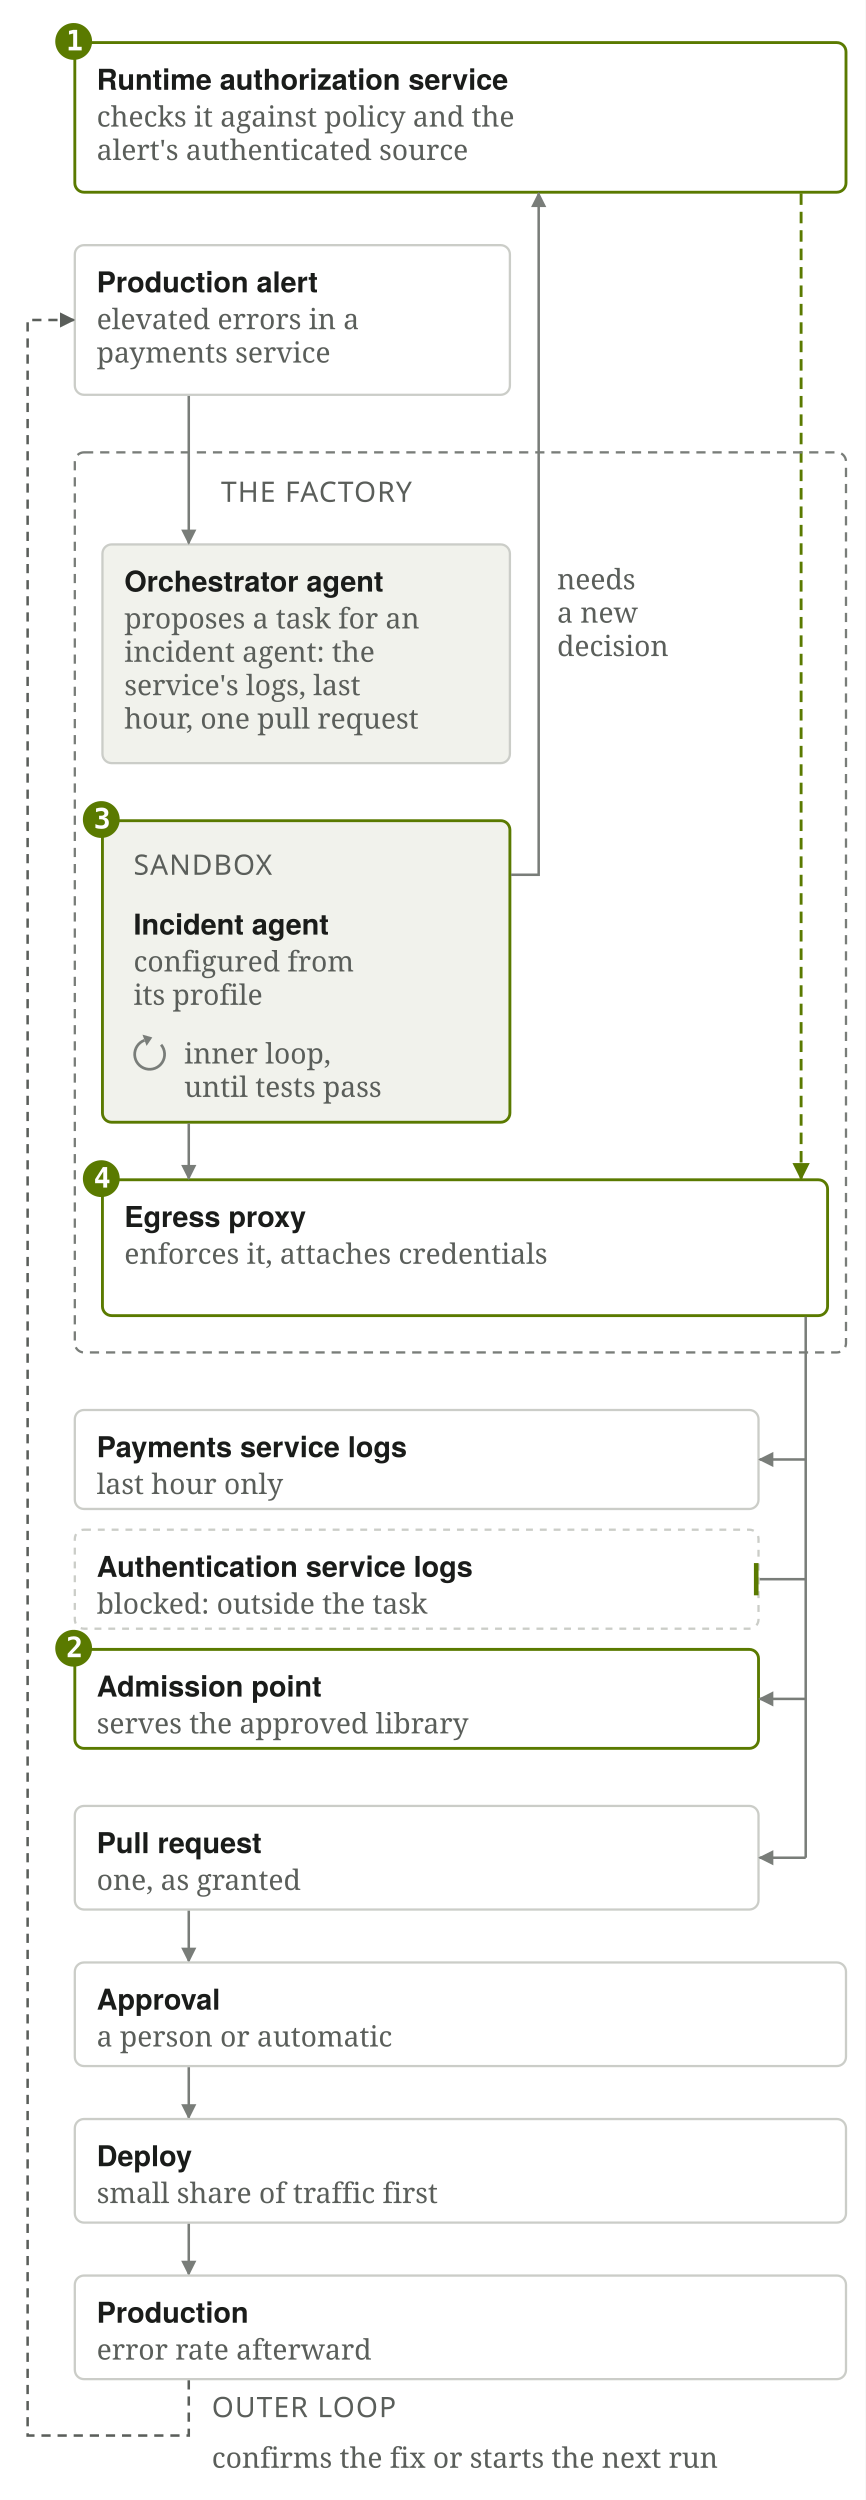
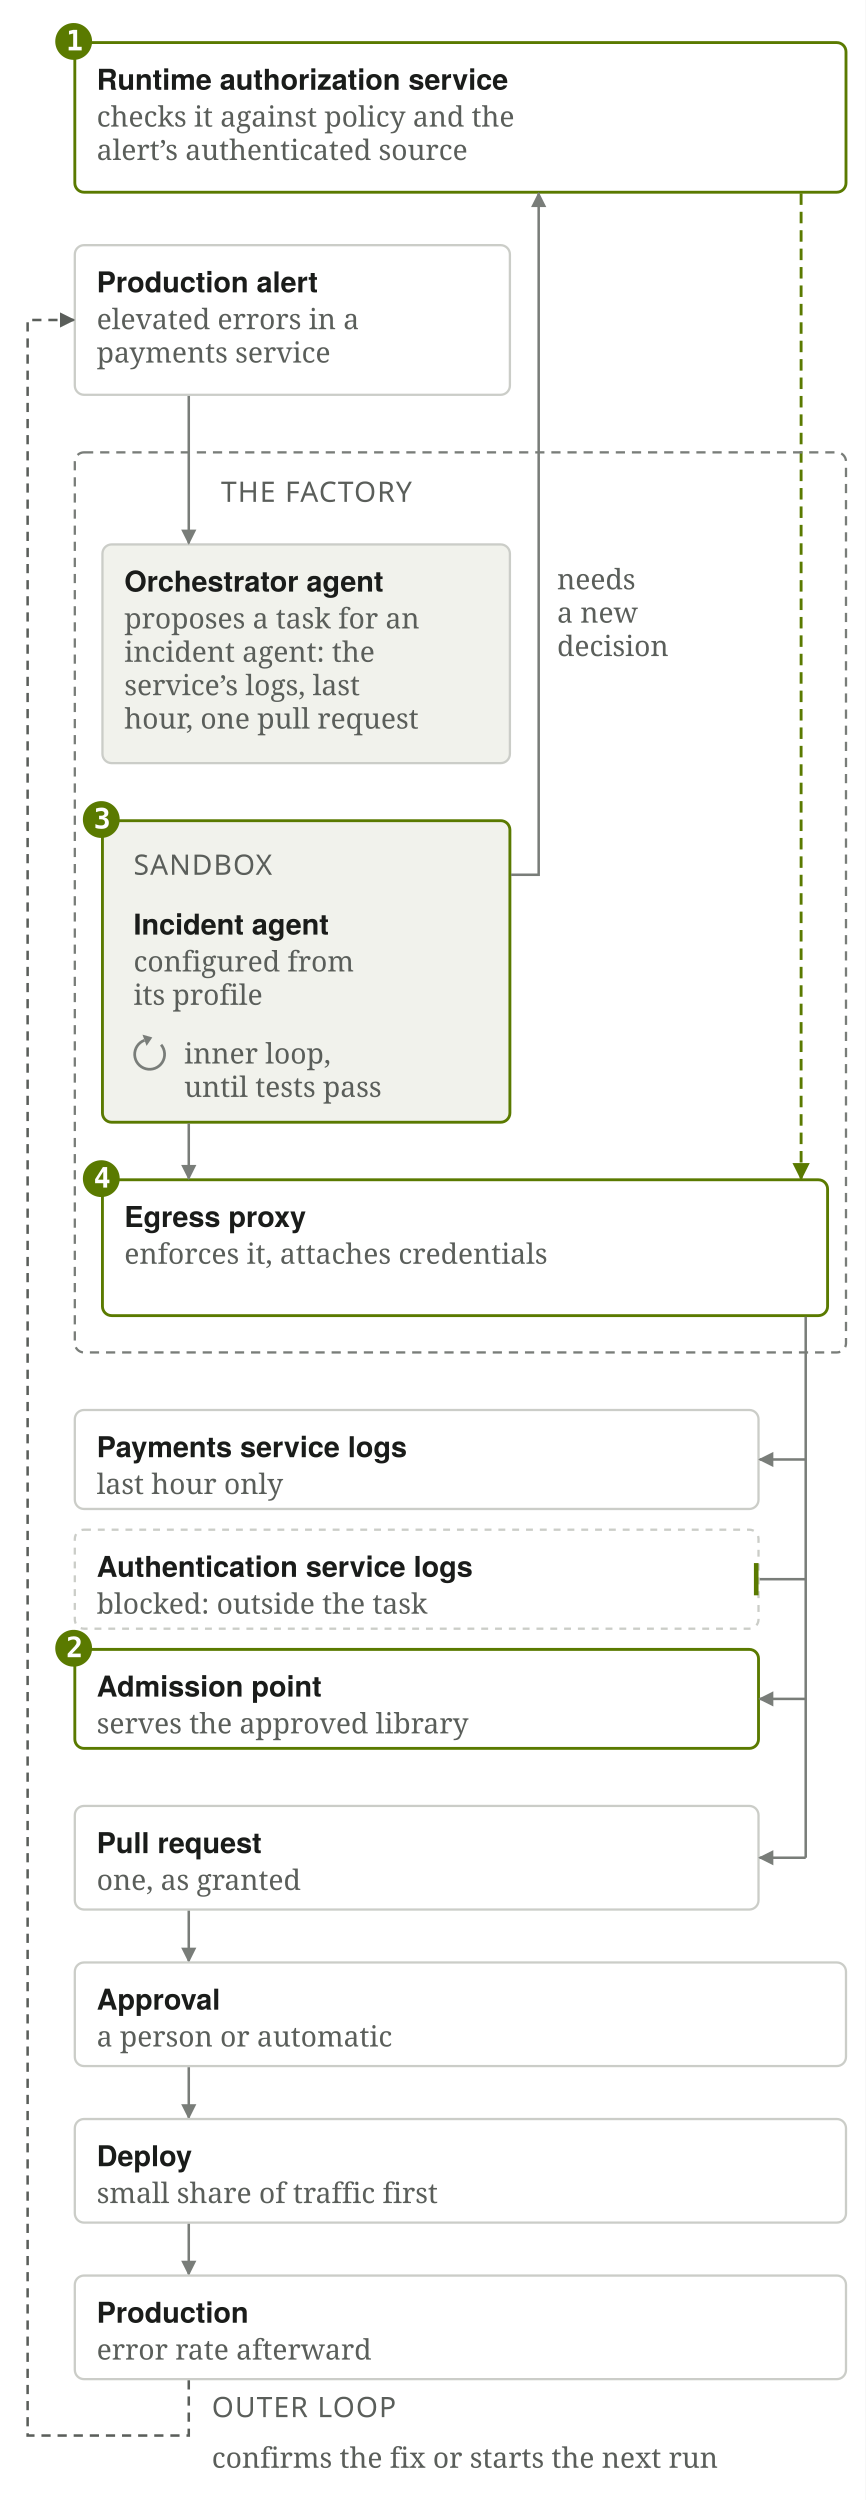
<svg xmlns="http://www.w3.org/2000/svg" viewBox="0 0 376 1086" width="376" height="1086" role="img" aria-labelledby="sf6n-t sf6n-d">
  <rect width="376" height="1086" fill="#FFFFFF" />
  <defs>
    <marker id="sf6n-a" viewBox="0 0 10 10" refX="9" refY="5" markerWidth="6" markerHeight="6" orient="auto-start-reverse">
      <path d="M0 0 L10 5 L0 10 z" fill="#797D79" />
    </marker>
    <marker id="sf6n-g" viewBox="0 0 10 10" refX="9" refY="5" markerWidth="6" markerHeight="6" orient="auto-start-reverse">
      <path d="M0 0 L10 5 L0 10 z" fill="#5A7A00" />
    </marker>
    <marker id="sf6n-s" viewBox="0 0 10 10" refX="9" refY="5" markerWidth="6" markerHeight="6" orient="auto-start-reverse">
      <path d="M0 0 L10 5 L0 10 z" fill="#5A5E5A" />
    </marker>
  </defs>
  <g transform="translate(8 8)">
    <rect x="24.5" y="10.5" width="335" height="65" rx="4" fill="none" stroke="#5A7A00" stroke-width="1.25" />
    <circle cx="24" cy="10" r="8" fill="#5A7A00" />
    <text x="20.7" y="13.9" font-family="'IBM Plex Mono',ui-monospace,'SF Mono',Menlo,Consolas,monospace" font-size="12.25" fill="#FFFFFF" font-weight="600">1</text>
    <text x="34" y="31" font-family="Figtree,'Avenir Next','Helvetica Neue',sans-serif" font-size="12.5" fill="#1A1C1A" font-weight="600">Runtime authorization service</text>
    <text x="34" y="47.0" font-family="'IBM Plex Serif',Charter,Georgia,serif" font-size="12.25" fill="#5A5E5A" font-weight="400">checks it against policy and the</text>
-     <text x="34" y="61.5" font-family="'IBM Plex Serif',Charter,Georgia,serif" font-size="12.25" fill="#5A5E5A" font-weight="400">alert's authenticated source</text>
+     <text x="34" y="61.5" font-family="'IBM Plex Serif',Charter,Georgia,serif" font-size="12.25" fill="#5A5E5A" font-weight="400">alert’s authenticated source</text>
    <rect x="24.5" y="98.5" width="189" height="65" rx="4" fill="none" stroke="#CBCDC8" stroke-width="1" />
    <text x="34" y="119" font-family="Figtree,'Avenir Next','Helvetica Neue',sans-serif" font-size="12.5" fill="#1A1C1A" font-weight="600">Production alert</text>
    <text x="34" y="135.0" font-family="'IBM Plex Serif',Charter,Georgia,serif" font-size="12.25" fill="#5A5E5A" font-weight="400">elevated errors in a</text>
    <text x="34" y="149.5" font-family="'IBM Plex Serif',Charter,Georgia,serif" font-size="12.25" fill="#5A5E5A" font-weight="400">payments service</text>
    <text x="88" y="210" font-family="'Chakra Petch','Avenir Next',sans-serif" font-size="12.25" fill="#5A5E5A" font-weight="500" letter-spacing="0.04em">THE FACTORY</text>
    <rect x="36.5" y="228.5" width="177" height="95" rx="4" fill="#F1F2EC" stroke="#CBCDC8" stroke-width="1" />
    <text x="46" y="249" font-family="Figtree,'Avenir Next','Helvetica Neue',sans-serif" font-size="12.5" fill="#1A1C1A" font-weight="600">Orchestrator agent</text>
    <text x="46" y="265.0" font-family="'IBM Plex Serif',Charter,Georgia,serif" font-size="12.25" fill="#5A5E5A" font-weight="400">proposes a task for an</text>
    <text x="46" y="279.5" font-family="'IBM Plex Serif',Charter,Georgia,serif" font-size="12.25" fill="#5A5E5A" font-weight="400">incident agent: the</text>
-     <text x="46" y="294.0" font-family="'IBM Plex Serif',Charter,Georgia,serif" font-size="12.25" fill="#5A5E5A" font-weight="400">service's logs, last</text>
+     <text x="46" y="294.0" font-family="'IBM Plex Serif',Charter,Georgia,serif" font-size="12.25" fill="#5A5E5A" font-weight="400">service’s logs, last</text>
    <text x="46" y="308.5" font-family="'IBM Plex Serif',Charter,Georgia,serif" font-size="12.25" fill="#5A5E5A" font-weight="400">hour, one pull request</text>
    <path d="M74 164 L74 228" fill="none" stroke="#797D79" stroke-width="1.1" marker-end="url(#sf6n-a)" />
    <rect x="36.5" y="348.5" width="177" height="131" rx="4" fill="#F1F2EC" stroke="#5A7A00" stroke-width="1.25" />
    <circle cx="36" cy="348" r="8" fill="#5A7A00" />
    <text x="32.7" y="351.9" font-family="'IBM Plex Mono',ui-monospace,'SF Mono',Menlo,Consolas,monospace" font-size="12.25" fill="#FFFFFF" font-weight="600">3</text>
    <text x="50" y="372" font-family="'Chakra Petch','Avenir Next',sans-serif" font-size="12.25" fill="#5A5E5A" font-weight="500" letter-spacing="0.04em">SANDBOX</text>
    <text x="50" y="398" font-family="Figtree,'Avenir Next','Helvetica Neue',sans-serif" font-size="12.5" fill="#1A1C1A" font-weight="600">Incident agent</text>
    <text x="50" y="414" font-family="'IBM Plex Serif',Charter,Georgia,serif" font-size="12.25" fill="#5A5E5A" font-weight="400">configured from</text>
    <text x="50" y="428.5" font-family="'IBM Plex Serif',Charter,Georgia,serif" font-size="12.25" fill="#5A5E5A" font-weight="400">its profile</text>
    <path d="M61.98 445.82 A6.5 6.5 0 1 1 54.78 443.89" fill="none" stroke="#797D79" stroke-width="1.2" />
    <path d="M58.16 442.66 L55.67 446.34 L53.89 441.45 z" fill="#797D79" />
    <text x="72" y="454" font-family="'IBM Plex Serif',Charter,Georgia,serif" font-size="12.25" fill="#5A5E5A" font-weight="400">inner loop,</text>
    <text x="72" y="468.5" font-family="'IBM Plex Serif',Charter,Georgia,serif" font-size="12.25" fill="#5A5E5A" font-weight="400">until tests pass</text>
    <path d="M214 372 L226 372 L226 76" fill="none" stroke="#797D79" stroke-width="1.1" marker-end="url(#sf6n-a)" />
    <text x="234" y="248" font-family="'IBM Plex Serif',Charter,Georgia,serif" font-size="12.25" fill="#5A5E5A" font-weight="400">needs</text>
    <text x="234" y="262.5" font-family="'IBM Plex Serif',Charter,Georgia,serif" font-size="12.25" fill="#5A5E5A" font-weight="400">a new</text>
    <text x="234" y="277" font-family="'IBM Plex Serif',Charter,Georgia,serif" font-size="12.25" fill="#5A5E5A" font-weight="400">decision</text>
    <rect x="36.5" y="504.5" width="315" height="59" rx="4" fill="none" stroke="#5A7A00" stroke-width="1.25" />
    <circle cx="36" cy="504" r="8" fill="#5A7A00" />
    <text x="32.7" y="507.9" font-family="'IBM Plex Mono',ui-monospace,'SF Mono',Menlo,Consolas,monospace" font-size="12.25" fill="#FFFFFF" font-weight="600">4</text>
    <text x="46" y="525" font-family="Figtree,'Avenir Next','Helvetica Neue',sans-serif" font-size="12.5" fill="#1A1C1A" font-weight="600">Egress proxy</text>
    <text x="46" y="541.0" font-family="'IBM Plex Serif',Charter,Georgia,serif" font-size="12.25" fill="#5A5E5A" font-weight="400">enforces it, attaches credentials</text>
    <path d="M74 480 L74 504" fill="none" stroke="#797D79" stroke-width="1.1" marker-end="url(#sf6n-a)" />
    <path d="M340 76 L340 504" fill="none" stroke="#5A7A00" stroke-width="1.25" stroke-dasharray="5 3" marker-end="url(#sf6n-g)" />
    <rect x="24.5" y="188.5" width="335" height="391" rx="4" fill="none" stroke="#797D79" stroke-width="1" stroke-dasharray="4 3" />
    <rect x="24.5" y="604.5" width="297" height="43" rx="4" fill="none" stroke="#CBCDC8" stroke-width="1" />
    <text x="34" y="625" font-family="Figtree,'Avenir Next','Helvetica Neue',sans-serif" font-size="12.5" fill="#1A1C1A" font-weight="600">Payments service logs</text>
    <text x="34" y="641.0" font-family="'IBM Plex Serif',Charter,Georgia,serif" font-size="12.25" fill="#5A5E5A" font-weight="400">last hour only</text>
    <rect x="24.5" y="656.5" width="297" height="43" rx="4" fill="none" stroke="#CBCDC8" stroke-width="1" stroke-dasharray="3 3" />
    <text x="34" y="677" font-family="Figtree,'Avenir Next','Helvetica Neue',sans-serif" font-size="12.5" fill="#1A1C1A" font-weight="600">Authentication service logs</text>
    <text x="34" y="693.0" font-family="'IBM Plex Serif',Charter,Georgia,serif" font-size="12.25" fill="#5A5E5A" font-weight="400">blocked: outside the task</text>
    <rect x="24.5" y="708.5" width="297" height="43" rx="4" fill="none" stroke="#5A7A00" stroke-width="1.25" />
    <circle cx="24" cy="708" r="8" fill="#5A7A00" />
    <text x="20.7" y="711.9" font-family="'IBM Plex Mono',ui-monospace,'SF Mono',Menlo,Consolas,monospace" font-size="12.25" fill="#FFFFFF" font-weight="600">2</text>
    <text x="34" y="729" font-family="Figtree,'Avenir Next','Helvetica Neue',sans-serif" font-size="12.5" fill="#1A1C1A" font-weight="600">Admission point</text>
    <text x="34" y="745.0" font-family="'IBM Plex Serif',Charter,Georgia,serif" font-size="12.25" fill="#5A5E5A" font-weight="400">serves the approved library</text>
    <rect x="24.5" y="776.5" width="297" height="45" rx="4" fill="none" stroke="#CBCDC8" stroke-width="1" />
    <text x="34" y="797" font-family="Figtree,'Avenir Next','Helvetica Neue',sans-serif" font-size="12.5" fill="#1A1C1A" font-weight="600">Pull request</text>
    <text x="34" y="813.0" font-family="'IBM Plex Serif',Charter,Georgia,serif" font-size="12.25" fill="#5A5E5A" font-weight="400">one, as granted</text>
    <path d="M342 564 L342 799" fill="none" stroke="#797D79" stroke-width="1.1" />
    <path d="M342 626 L322 626" fill="none" stroke="#797D79" stroke-width="1.1" marker-end="url(#sf6n-a)" />
    <path d="M342 678 L322 678" fill="none" stroke="#797D79" stroke-width="1.1" />
    <path d="M320.5 671 L320.5 685" stroke="#5A7A00" stroke-width="2" />
    <path d="M342 730 L322 730" fill="none" stroke="#797D79" stroke-width="1.1" marker-end="url(#sf6n-a)" />
    <path d="M342 799 L322 799" fill="none" stroke="#797D79" stroke-width="1.1" marker-end="url(#sf6n-a)" />
    <path d="M74 822 L74 844" fill="none" stroke="#797D79" stroke-width="1.1" marker-end="url(#sf6n-a)" />
    <rect x="24.5" y="844.5" width="335" height="45" rx="4" fill="none" stroke="#CBCDC8" stroke-width="1" />
    <text x="34" y="865" font-family="Figtree,'Avenir Next','Helvetica Neue',sans-serif" font-size="12.5" fill="#1A1C1A" font-weight="600">Approval</text>
    <text x="34" y="881.0" font-family="'IBM Plex Serif',Charter,Georgia,serif" font-size="12.25" fill="#5A5E5A" font-weight="400">a person or automatic</text>
    <path d="M74 890 L74 912" fill="none" stroke="#797D79" stroke-width="1.1" marker-end="url(#sf6n-a)" />
    <rect x="24.5" y="912.5" width="335" height="45" rx="4" fill="none" stroke="#CBCDC8" stroke-width="1" />
    <text x="34" y="933" font-family="Figtree,'Avenir Next','Helvetica Neue',sans-serif" font-size="12.5" fill="#1A1C1A" font-weight="600">Deploy</text>
    <text x="34" y="949.0" font-family="'IBM Plex Serif',Charter,Georgia,serif" font-size="12.25" fill="#5A5E5A" font-weight="400">small share of traffic first</text>
    <path d="M74 958 L74 980" fill="none" stroke="#797D79" stroke-width="1.1" marker-end="url(#sf6n-a)" />
    <rect x="24.5" y="980.5" width="335" height="45" rx="4" fill="none" stroke="#CBCDC8" stroke-width="1" />
    <text x="34" y="1001" font-family="Figtree,'Avenir Next','Helvetica Neue',sans-serif" font-size="12.5" fill="#1A1C1A" font-weight="600">Production</text>
    <text x="34" y="1017.0" font-family="'IBM Plex Serif',Charter,Georgia,serif" font-size="12.25" fill="#5A5E5A" font-weight="400">error rate afterward</text>
    <path d="M74 1026 L74 1050 L4 1050 L4 131 L24 131" fill="none" stroke="#5A5E5A" stroke-width="1.1" stroke-dasharray="4 3" marker-end="url(#sf6n-s)" />
    <text x="84" y="1042" font-family="'Chakra Petch','Avenir Next',sans-serif" font-size="12.25" fill="#5A5E5A" font-weight="500" letter-spacing="0.04em">OUTER LOOP</text>
    <text x="84" y="1064" font-family="'IBM Plex Serif',Charter,Georgia,serif" font-size="12.25" fill="#5A5E5A" font-weight="400">confirms the fix or starts the next run</text>
  </g>
</svg>
